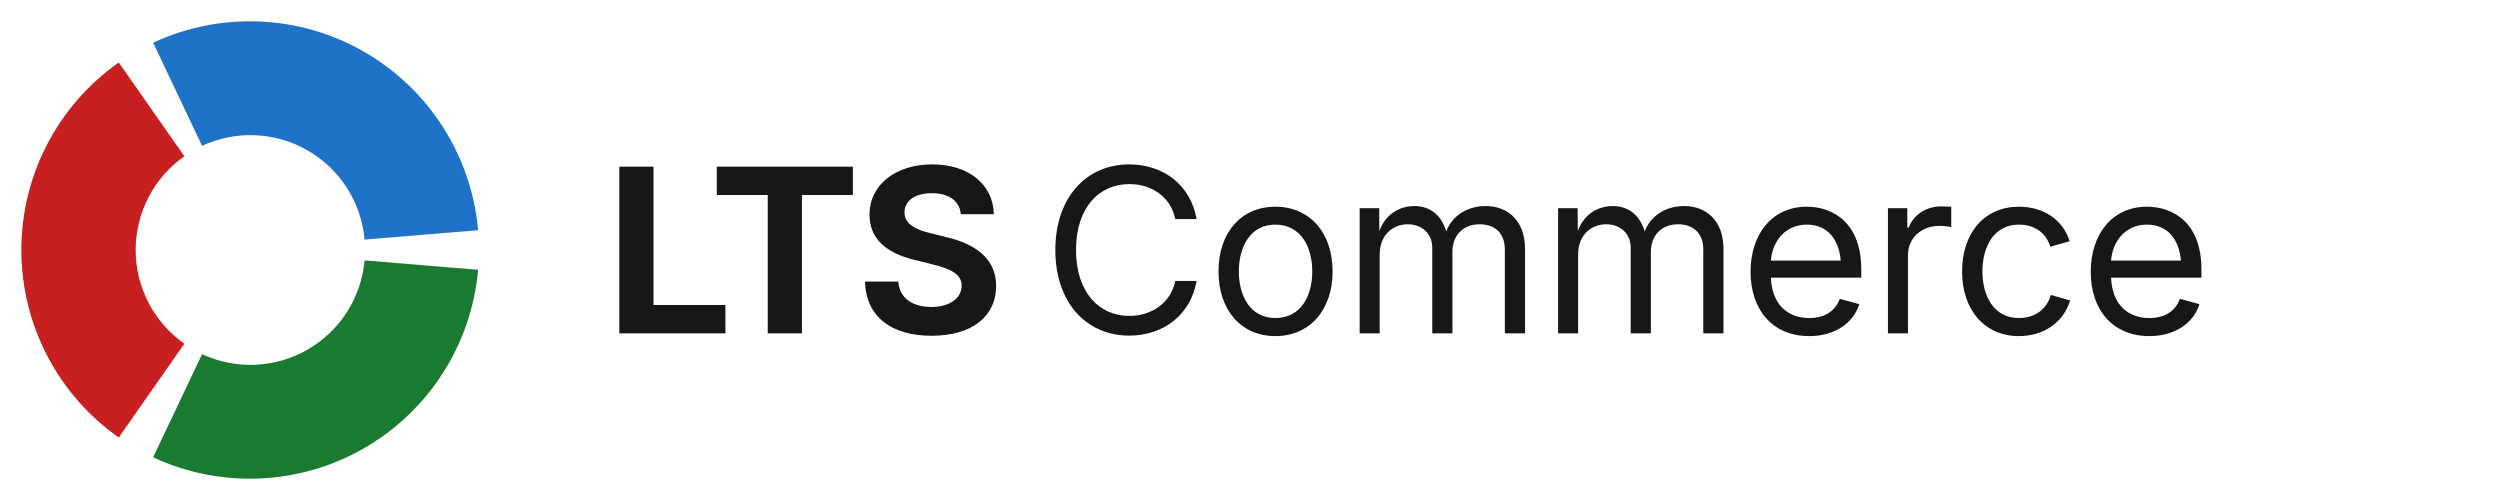
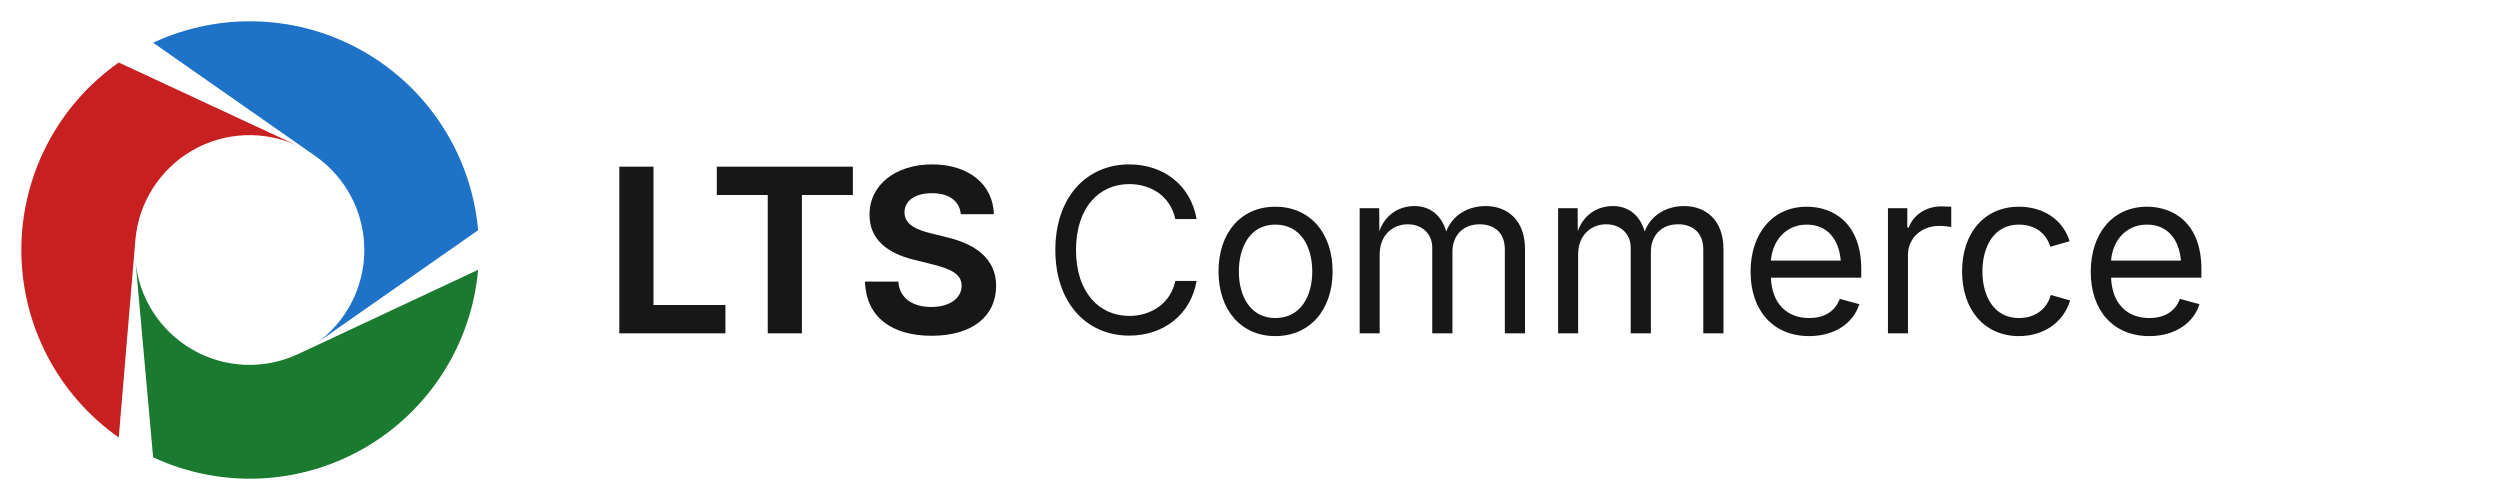
<svg xmlns="http://www.w3.org/2000/svg" viewBox="0 0 240 48" width="240" height="48">
-   <path d="M 45.9 25.9 A 22 22 0 0 1 14.7 43.9 L 19.4 34.0 A 11 11 0 0 0 35.0 25.0 Z" fill="#1A7A30" />
-   <path d="M 11.4 42.0 A 22 22 0 0 1 11.4 6.0 L 17.7 15.0 A 11 11 0 0 0 17.7 33.0 Z" fill="#C82020" />
-   <path d="M 14.7 4.1 A 22 22 0 0 1 45.9 22.1 L 35.0 23.0 A 11 11 0 0 0 19.4 14.0 Z" fill="#1E72C8" />
+   <path d="M 45.9 25.9 A 22 22 0 0 1 14.7 43.9 L 13.0 25.0 A 11 11 0 0 0 28.6 34.0 Z" fill="#1A7A30" />
+   <path d="M 11.4 42.0 A 22 22 0 0 1 11.4 6.0 L 28.6 14.0 A 11 11 0 0 0 13.0 23.0 Z" fill="#C82020" />
+   <path d="M 14.7 4.1 A 22 22 0 0 1 45.9 22.1 L 30.3 33.0 A 11 11 0 0 0 30.3 15.0 Z" fill="#1E72C8" />
  <text x="58" y="32" font-family="Inter, sans-serif" font-size="22" font-weight="700" letter-spacing="-0.02em" fill="#171717">LTS</text>
  <text x="100" y="32" font-family="Inter, sans-serif" font-size="22" font-weight="400" letter-spacing="-0.01em" fill="#171717">Commerce</text>
</svg>
